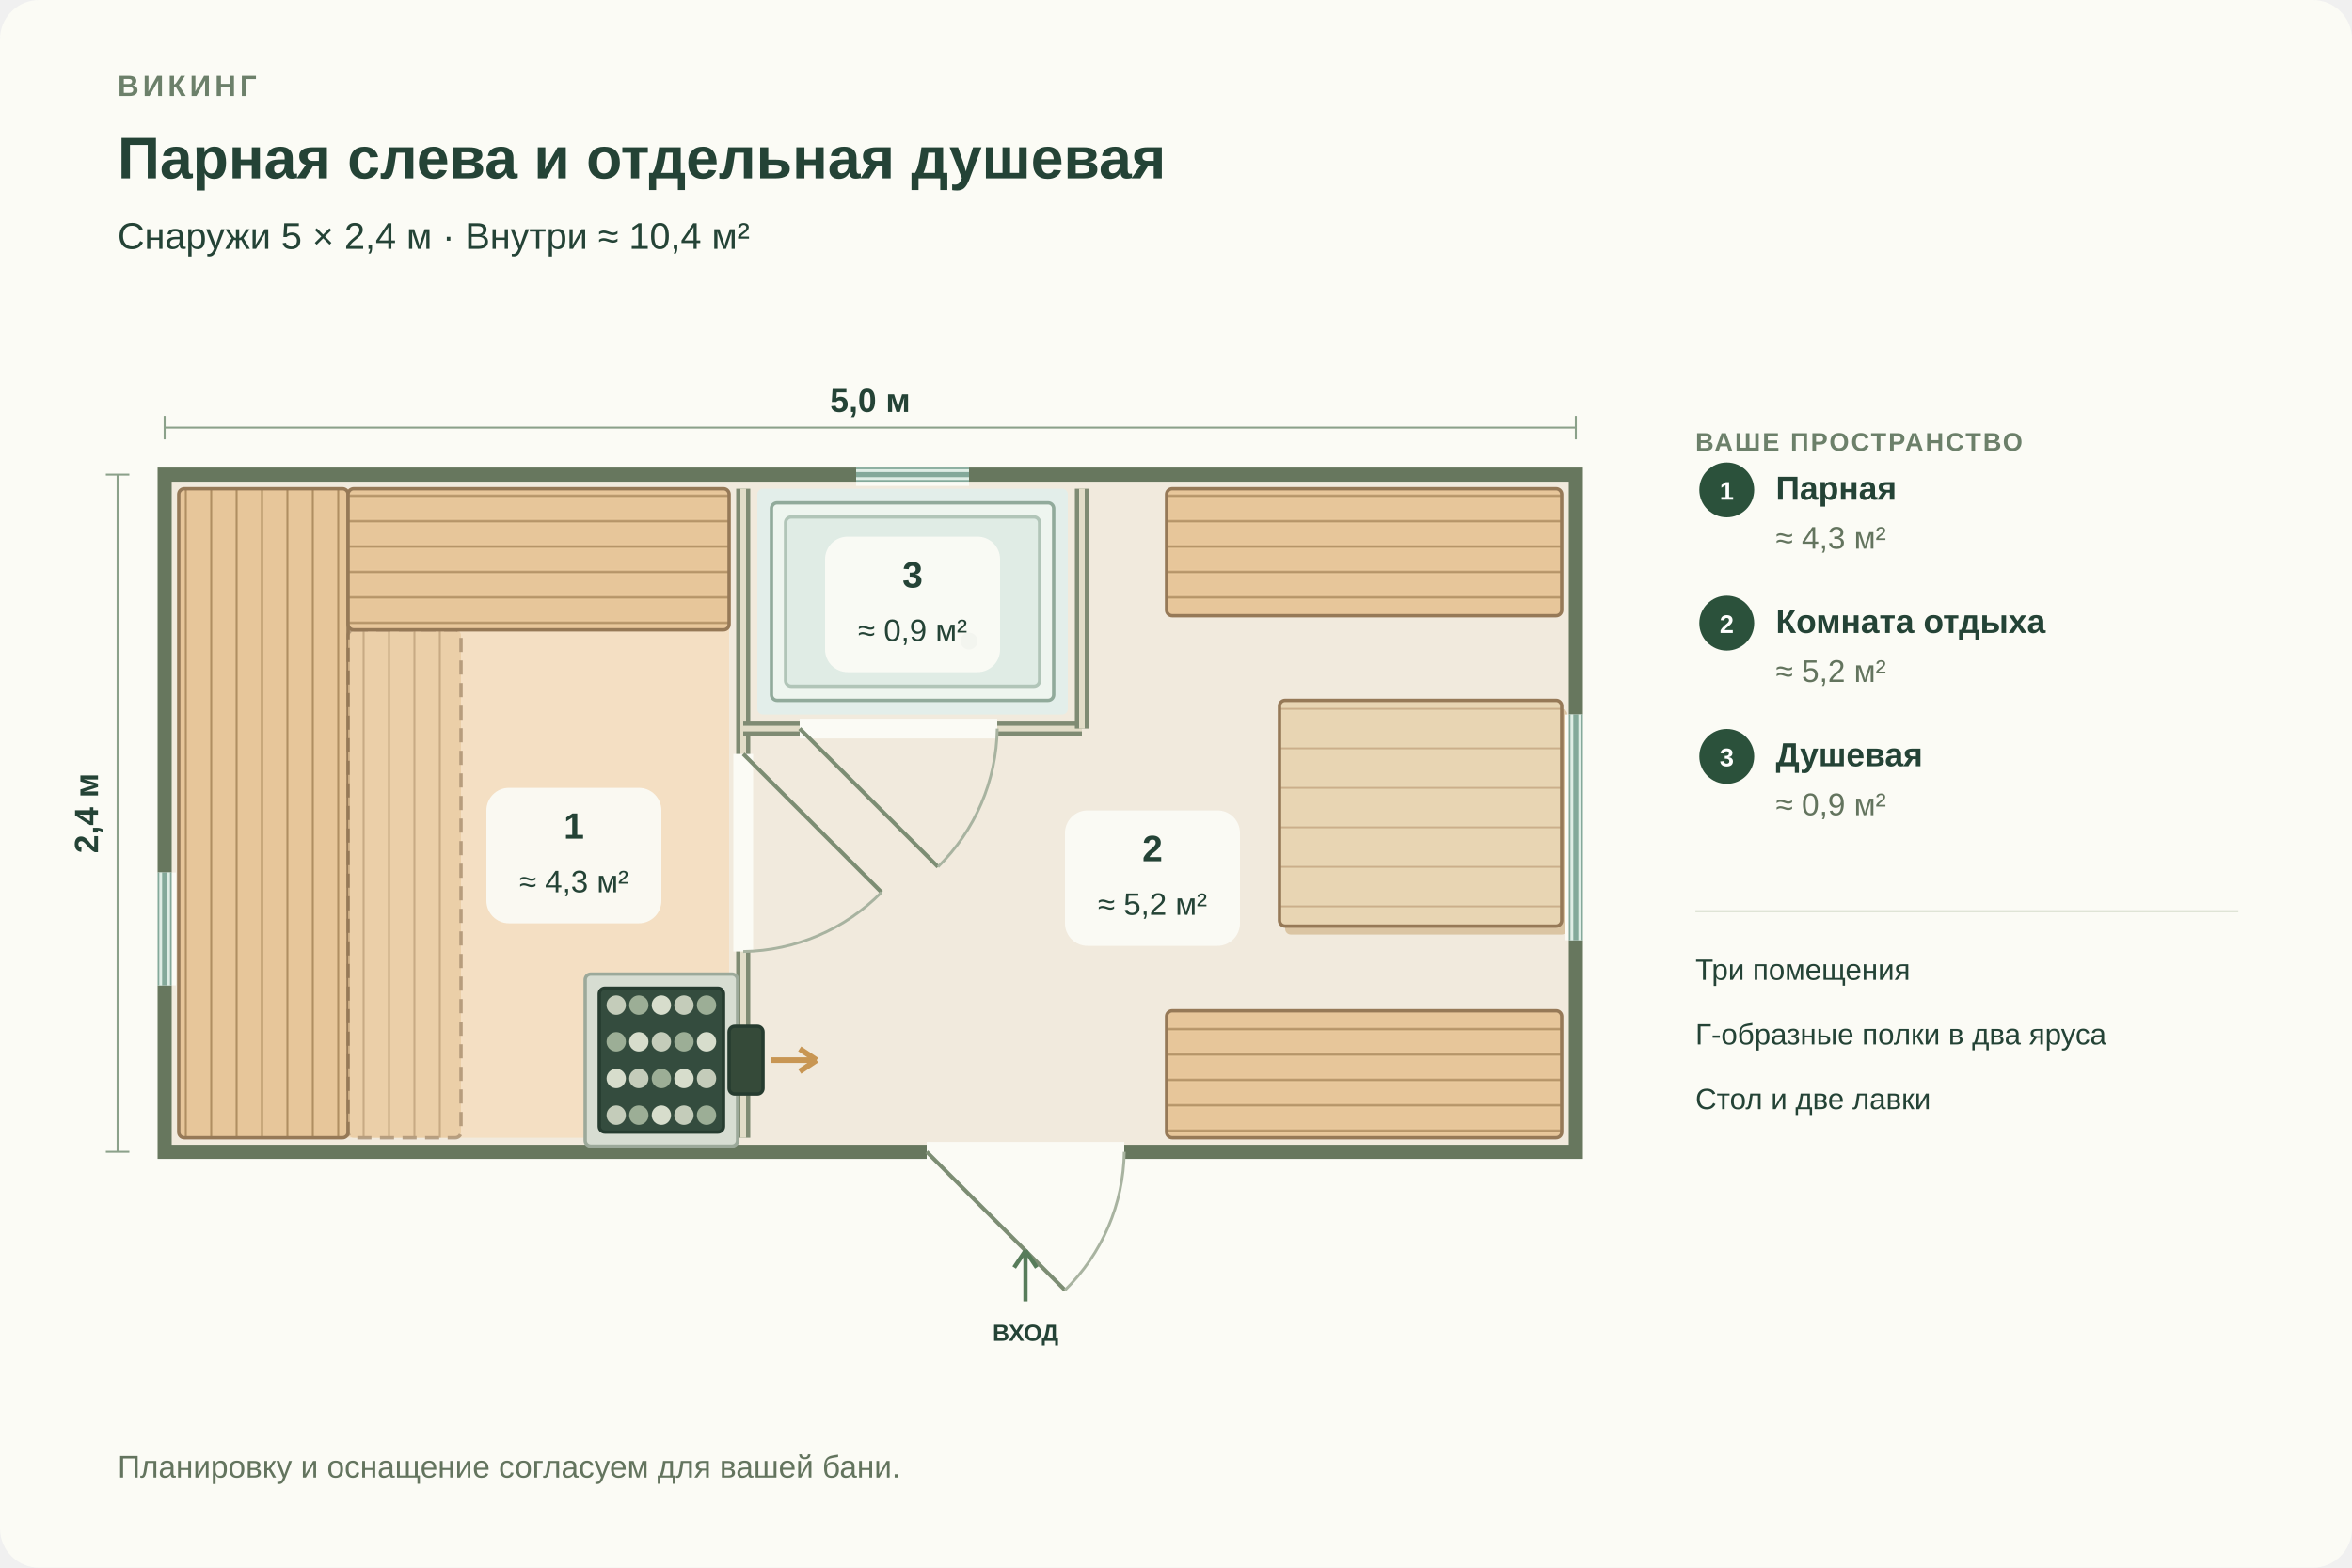
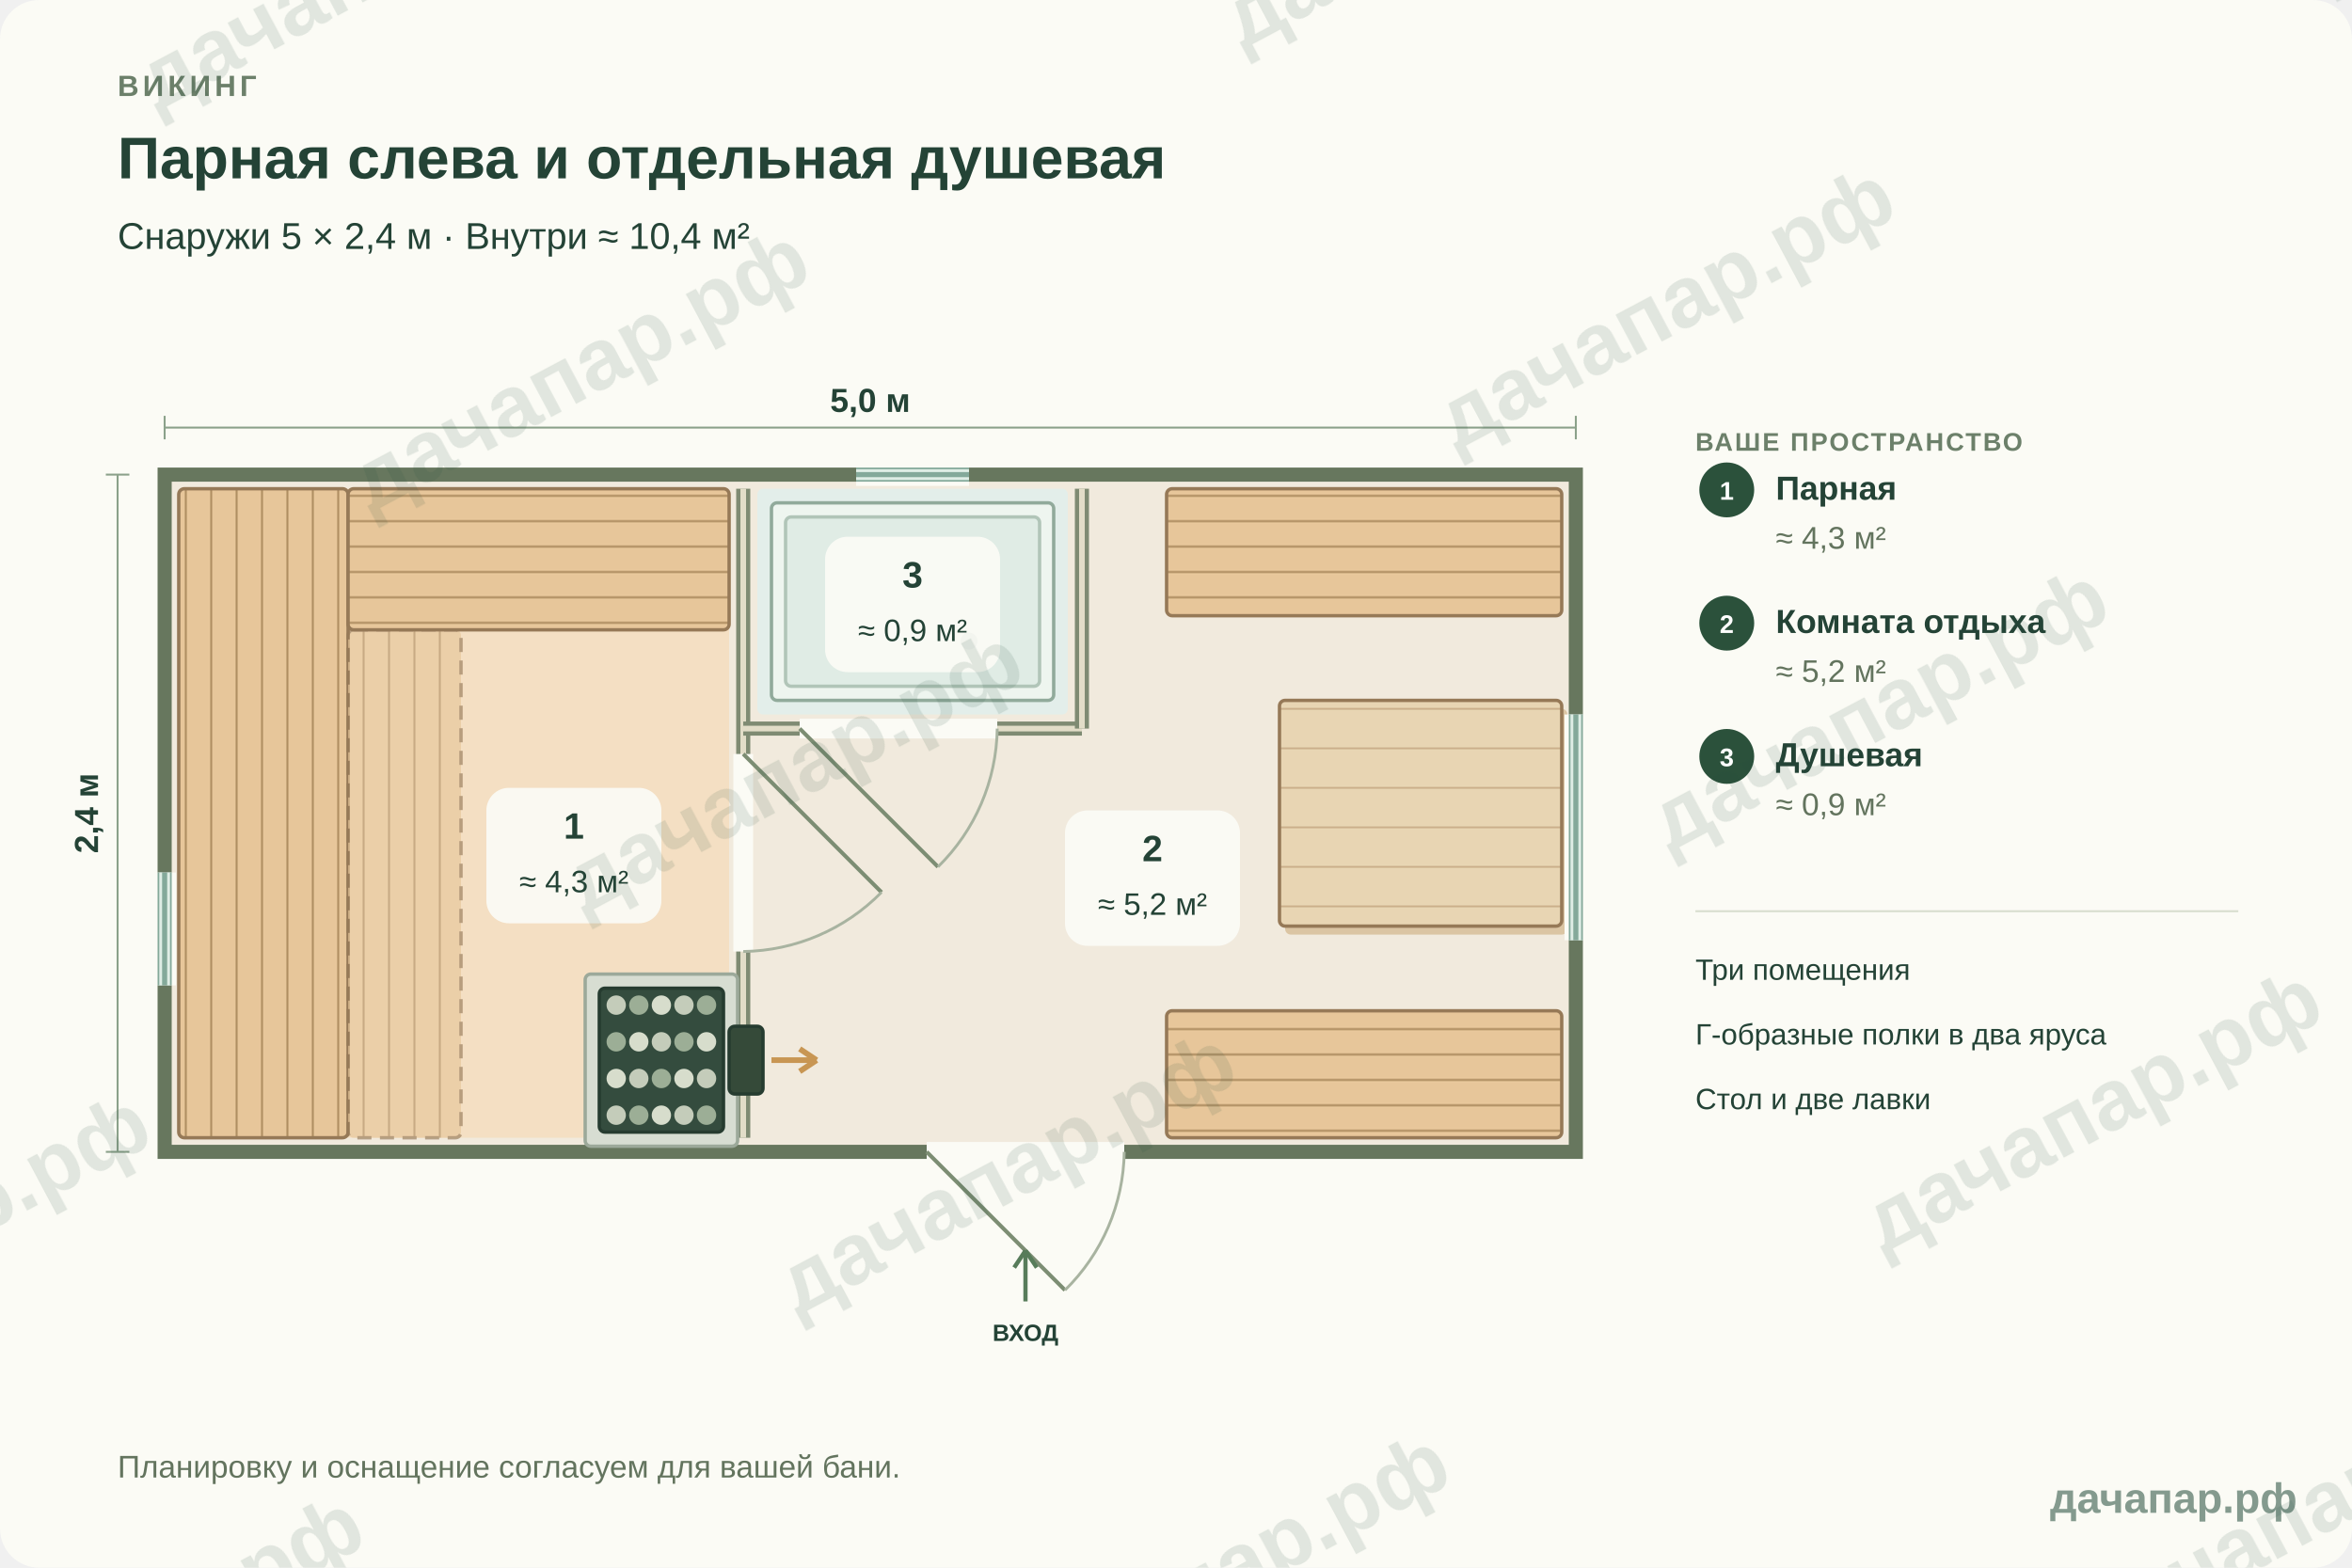
<svg xmlns="http://www.w3.org/2000/svg" width="1200" height="800" viewBox="0 0 1200 800" role="img" aria-labelledby="title desc">
  <rect width="1200" height="800" rx="20" fill="#fbfbf5" />
  <defs>
    <pattern id="slats-h" width="8" height="9" patternUnits="userSpaceOnUse">
      <rect width="8" height="9" fill="#e7c69a" />
      <path d="M0 7.5H8" stroke="#b08e62" stroke-width=".7" />
    </pattern>
    <pattern id="slats-v" width="9" height="8" patternUnits="userSpaceOnUse">
      <rect width="9" height="8" fill="#e7c69a" />
      <path d="M7.5 0V8" stroke="#b08e62" stroke-width=".7" />
    </pattern>
    <pattern id="table" width="12" height="14" patternUnits="userSpaceOnUse">
      <rect width="12" height="14" fill="#e8d5b3" />
      <path d="M0 13H12" stroke="#ceb38f" stroke-width=".7" />
    </pattern>
  </defs>
  <style>text{font-family:Arial,sans-serif}</style>
  <text x="60" y="49" font-size="15" font-weight="700" text-anchor="start" fill="#6c806a" letter-spacing="2">ВИКИНГ</text>
  <text x="60" y="91" font-size="30" font-weight="700" text-anchor="start" fill="#244336">Парная слева и отдельная душевая</text>
  <text x="60" y="127" font-size="19" font-weight="500" text-anchor="start" fill="#244336">Снаружи 5 × 2,4 м  ·  Внутри ≈ 10,4 м²</text>
  <g transform="translate(84,242.2) scale(1.44)">
    <rect x="0" y="0" width="500" height="240" rx="2" fill="#f1eadd" stroke="#67775e" stroke-width="1.2" />
    <rect x="5" y="5" width="195" height="230" rx="2" fill="#f4dfc3" stroke="none" stroke-width="1.2" />
    <rect x="210" y="5" width="285" height="230" rx="2" fill="#f1eadd" stroke="none" stroke-width="1.2" />
    <rect x="210" y="5" width="110" height="80" rx="2" fill="#e3eeea" stroke="none" stroke-width="1.2" />
    <rect x="0" y="0" width="500" height="240" fill="none" stroke="#67775e" stroke-width="5" />
    <path d="M205 5L205 235" fill="none" stroke="#7f8b73" stroke-width="5" />
    <path d="M205 5L205 235" fill="none" stroke="#e2ddc8" stroke-width="2" />
    <path d="M205 90L325 90" fill="none" stroke="#7f8b73" stroke-width="5" />
    <path d="M205 90L325 90" fill="none" stroke="#e2ddc8" stroke-width="2" />
    <path d="M325 5L325 90" fill="none" stroke="#7f8b73" stroke-width="5" />
    <path d="M325 5L325 90" fill="none" stroke="#e2ddc8" stroke-width="2" />
    <g data-equipment="polok">
      <rect x="5" y="5" width="60" height="230" rx="2" fill="url(#slats-v)" stroke="#967957" stroke-width="1.2" />
    </g>
    <g data-equipment="lower">
      <rect x="65" y="55" width="40" height="180" rx="2" fill="url(#slats-v)" stroke="#967957" stroke-width="1.2" stroke-dasharray="5 3" opacity=".65" />
    </g>
    <g data-equipment="polok">
      <rect x="65" y="5" width="135" height="50" rx="2" fill="url(#slats-h)" stroke="#967957" stroke-width="1.2" />
    </g>
    <g data-equipment="stove">
      <rect x="149" y="177" width="54" height="61" rx="2" fill="#d7ddd2" stroke="#9ca99a" stroke-width="1.2" />
      <rect x="154" y="182" width="44" height="51" rx="2" fill="#344c3e" stroke="#263c30" stroke-width="1.2" />
      <ellipse cx="160.0" cy="188.0" rx="3.429" ry="3.438" fill="#c4ccba" />
      <ellipse cx="160.0" cy="201.0" rx="3.429" ry="3.438" fill="#9cae96" />
      <ellipse cx="160.0" cy="214.0" rx="3.429" ry="3.438" fill="#d7ddcc" />
      <ellipse cx="160.0" cy="227.0" rx="3.429" ry="3.438" fill="#c4ccba" />
      <ellipse cx="168.0" cy="188.0" rx="3.429" ry="3.438" fill="#9cae96" />
      <ellipse cx="168.0" cy="201.0" rx="3.429" ry="3.438" fill="#d7ddcc" />
      <ellipse cx="168.0" cy="214.0" rx="3.429" ry="3.438" fill="#c4ccba" />
      <ellipse cx="168.0" cy="227.0" rx="3.429" ry="3.438" fill="#9cae96" />
      <ellipse cx="176.0" cy="188.0" rx="3.429" ry="3.438" fill="#d7ddcc" />
      <ellipse cx="176.0" cy="201.0" rx="3.429" ry="3.438" fill="#c4ccba" />
      <ellipse cx="176.0" cy="214.0" rx="3.429" ry="3.438" fill="#9cae96" />
      <ellipse cx="176.0" cy="227.0" rx="3.429" ry="3.438" fill="#d7ddcc" />
      <ellipse cx="184.0" cy="188.0" rx="3.429" ry="3.438" fill="#c4ccba" />
      <ellipse cx="184.0" cy="201.0" rx="3.429" ry="3.438" fill="#9cae96" />
      <ellipse cx="184.0" cy="214.0" rx="3.429" ry="3.438" fill="#d7ddcc" />
      <ellipse cx="184.0" cy="227.0" rx="3.429" ry="3.438" fill="#c4ccba" />
      <ellipse cx="192.0" cy="188.0" rx="3.429" ry="3.438" fill="#9cae96" />
      <ellipse cx="192.0" cy="201.0" rx="3.429" ry="3.438" fill="#d7ddcc" />
      <ellipse cx="192.0" cy="214.0" rx="3.429" ry="3.438" fill="#c4ccba" />
      <ellipse cx="192.0" cy="227.0" rx="3.429" ry="3.438" fill="#9cae96" />
      <rect x="200" y="195.5" width="12" height="24" rx="2" fill="#354a39" stroke="#263c30" stroke-width="1.2" />
      <path d="M215 207.5L231 207.5" fill="none" stroke="#c89653" stroke-width="2" />
      <path d="M231 207.5L225 203.5" fill="none" stroke="#c89653" stroke-width="2" />
      <path d="M231 207.5L225 211.5" fill="none" stroke="#c89653" stroke-width="2" />
    </g>
    <g data-equipment="bench">
      <rect x="355" y="5" width="140" height="45" rx="2" fill="url(#slats-h)" stroke="#967957" stroke-width="1.2" />
    </g>
    <g data-equipment="bench">
      <rect x="355" y="190" width="140" height="45" rx="2" fill="url(#slats-h)" stroke="#967957" stroke-width="1.2" />
    </g>
    <g data-equipment="table">
      <rect x="397" y="83" width="100" height="80" rx="2" fill="#dbc5a3" stroke="none" stroke-width="1.2" />
      <rect x="395" y="80" width="100" height="80" rx="2" fill="url(#table)" stroke="#967957" stroke-width="1.2" />
    </g>
    <g data-equipment="shower">
      <rect x="215" y="10" width="100" height="70" rx="2" fill="#eef5ef" stroke="#91aa9b" stroke-width="1.2" />
      <rect x="220" y="15" width="90" height="60" rx="2" fill="#e0ece5" stroke="#b1c5b8" stroke-width="1.2" />
      <circle cx="285.0" cy="59.0" r="3" fill="#729887" />
    </g>
    <path d="M0 141L0 181" fill="none" stroke="#fbfbf5" stroke-width="8" />
    <path d="M0 141L0 181" fill="none" stroke="#84a99a" stroke-width="5" />
    <path d="M-1.4 141L-1.4 181" fill="none" stroke="#dfede5" stroke-width="1" />
    <path d="M1.4 141L1.4 181" fill="none" stroke="#dfede5" stroke-width="1" />
    <path d="M500 85L500 165" fill="none" stroke="#fbfbf5" stroke-width="8" />
    <path d="M500 85L500 165" fill="none" stroke="#84a99a" stroke-width="5" />
    <path d="M498.6 85L498.6 165" fill="none" stroke="#dfede5" stroke-width="1" />
    <path d="M501.4 85L501.4 165" fill="none" stroke="#dfede5" stroke-width="1" />
    <path d="M245 0L285 0" fill="none" stroke="#fbfbf5" stroke-width="8" />
    <path d="M245 0L285 0" fill="none" stroke="#84a99a" stroke-width="5" />
    <path d="M245 -1.4L285 -1.4" fill="none" stroke="#dfede5" stroke-width="1" />
    <path d="M245 1.4L285 1.4" fill="none" stroke="#dfede5" stroke-width="1" />
    <path d="M205 99L205 169" fill="none" stroke="#fbfbf5" stroke-width="7" />
    <path d="M205 99L254.0 148.0" fill="none" stroke="#7c8d73" stroke-width="1.4" />
    <path d="M205 169 A70 70 0 0 0 254.0 148.0" fill="none" stroke="#a8b3a0" stroke-width="1" />
    <path d="M225 90L295 90" fill="none" stroke="#fbfbf5" stroke-width="7" />
    <path d="M225 90L274.0 139.0" fill="none" stroke="#7c8d73" stroke-width="1.4" />
    <path d="M295 90 A70 70 0 0 1 274.0 139.0" fill="none" stroke="#a8b3a0" stroke-width="1" />
    <path d="M270 240L340 240" fill="none" stroke="#fbfbf5" stroke-width="7" />
    <path d="M270 240L319.0 289.0" fill="none" stroke="#7c8d73" stroke-width="1.4" />
    <path d="M340 240 A70 70 0 0 1 319.0 289.0" fill="none" stroke="#a8b3a0" stroke-width="1" />
    <rect x="114" y="111" width="62" height="48" rx="8" fill="#fbfbf5" fill-opacity=".94" />
    <text x="145" y="129" font-size="13" font-weight="700" text-anchor="middle" fill="#244336">1</text>
    <text x="145" y="148" font-size="11" font-weight="500" text-anchor="middle" fill="#244336">≈ 4,3 м²</text>
    <rect x="319" y="119" width="62" height="48" rx="8" fill="#fbfbf5" fill-opacity=".94" />
    <text x="350" y="137" font-size="13" font-weight="700" text-anchor="middle" fill="#244336">2</text>
    <text x="350" y="156" font-size="11" font-weight="500" text-anchor="middle" fill="#244336">≈ 5,2 м²</text>
    <rect x="234" y="22" width="62" height="48" rx="8" fill="#fbfbf5" fill-opacity=".94" />
    <text x="265" y="40" font-size="13" font-weight="700" text-anchor="middle" fill="#244336">3</text>
    <text x="265" y="59" font-size="11" font-weight="500" text-anchor="middle" fill="#244336">≈ 0,9 м²</text>
    <path d="M0 -16.667L500 -16.667" fill="none" stroke="#8ba18a" stroke-width="0.694" />
    <path d="M0 -20.833L0 -12.5" fill="none" stroke="#8ba18a" stroke-width="0.694" />
    <path d="M500 -20.833L500 -12.5" fill="none" stroke="#8ba18a" stroke-width="0.694" />
    <text x="250.0" y="-22.222" font-size="11.806" font-weight="600" text-anchor="middle" fill="#244336">5,0 м</text>
    <path d="M-16.667 0L-16.667 240" fill="none" stroke="#8ba18a" stroke-width="0.694" />
    <path d="M-20.833 0L-12.5 0" fill="none" stroke="#8ba18a" stroke-width="0.694" />
    <path d="M-20.833 240L-12.5 240" fill="none" stroke="#8ba18a" stroke-width="0.694" />
    <text x="-23.611" y="120.0" font-size="11.806" font-weight="600" text-anchor="middle" fill="#244336" transform="rotate(-90 -23.61111 120.0)">2,4 м</text>
    <path d="M305.0 293L305.0 275" fill="none" stroke="#577c5a" stroke-width="1.5" />
    <path d="M305.0 275L301.0 281" fill="none" stroke="#577c5a" stroke-width="1.5" />
    <path d="M305.0 275L309.0 281" fill="none" stroke="#577c5a" stroke-width="1.5" />
    <text x="305.0" y="307" font-size="8.333" font-weight="700" text-anchor="middle" fill="#244336">ВХОД</text>
  </g>
  <text x="865" y="230" font-size="13" font-weight="700" text-anchor="start" fill="#6c806a" letter-spacing="1">ВАШЕ ПРОСТРАНСТВО</text>
  <circle cx="881" cy="250" r="14" fill="#2b513b" />
  <text x="881" y="255" font-size="13" font-weight="700" text-anchor="middle" fill="#fff">1</text>
  <text x="906" y="255" font-size="17" font-weight="600" text-anchor="start" fill="#244336">Парная</text>
  <text x="906" y="280" font-size="16" font-weight="400" text-anchor="start" fill="#63745e">≈ 4,3 м²</text>
  <circle cx="881" cy="318" r="14" fill="#2b513b" />
  <text x="881" y="323" font-size="13" font-weight="700" text-anchor="middle" fill="#fff">2</text>
  <text x="906" y="323" font-size="17" font-weight="600" text-anchor="start" fill="#244336">Комната отдыха</text>
  <text x="906" y="348" font-size="16" font-weight="400" text-anchor="start" fill="#63745e">≈ 5,2 м²</text>
  <circle cx="881" cy="386" r="14" fill="#2b513b" />
  <text x="881" y="391" font-size="13" font-weight="700" text-anchor="middle" fill="#fff">3</text>
  <text x="906" y="391" font-size="17" font-weight="600" text-anchor="start" fill="#244336">Душевая</text>
  <text x="906" y="416" font-size="16" font-weight="400" text-anchor="start" fill="#63745e">≈ 0,9 м²</text>
  <path d="M865 465L1142 465" fill="none" stroke="#d8dece" stroke-width="1" />
  <text x="865" y="500" font-size="15" font-weight="400" text-anchor="start" fill="#244336">Три помещения</text>
  <text x="865" y="533" font-size="15" font-weight="400" text-anchor="start" fill="#244336">Г-образные полки в два яруса</text>
  <text x="865" y="566" font-size="15" font-weight="400" text-anchor="start" fill="#244336">Стол и две лавки</text>
  <text x="60" y="754" font-size="16" font-weight="400" text-anchor="start" fill="#63745e">Планировку и оснащение согласуем для вашей бани.</text>
+   <g data-dachapar-watermark="dachapar-20261106-v2" pointer-events="none" font-family="Arial,DejaVu Sans,sans-serif" font-weight="700">
+     <defs>
+       <pattern id="dp-brand-watermark-20261106" width="504" height="232" patternUnits="userSpaceOnUse" patternTransform="rotate(-28)">
+         <text x="44" y="88" font-size="44" fill="#234b3b" fill-opacity="0.12">дачапар.рф</text>
+       </pattern>
+     </defs>
+     <rect x="0" y="0" width="1200" height="800" fill="url(#dp-brand-watermark-20261106)" />
+     <text x="1172" y="772" text-anchor="end" fill="#234b3b" fill-opacity=".55" font-size="21.6">дачапар.рф</text>
+   </g>
</svg>
